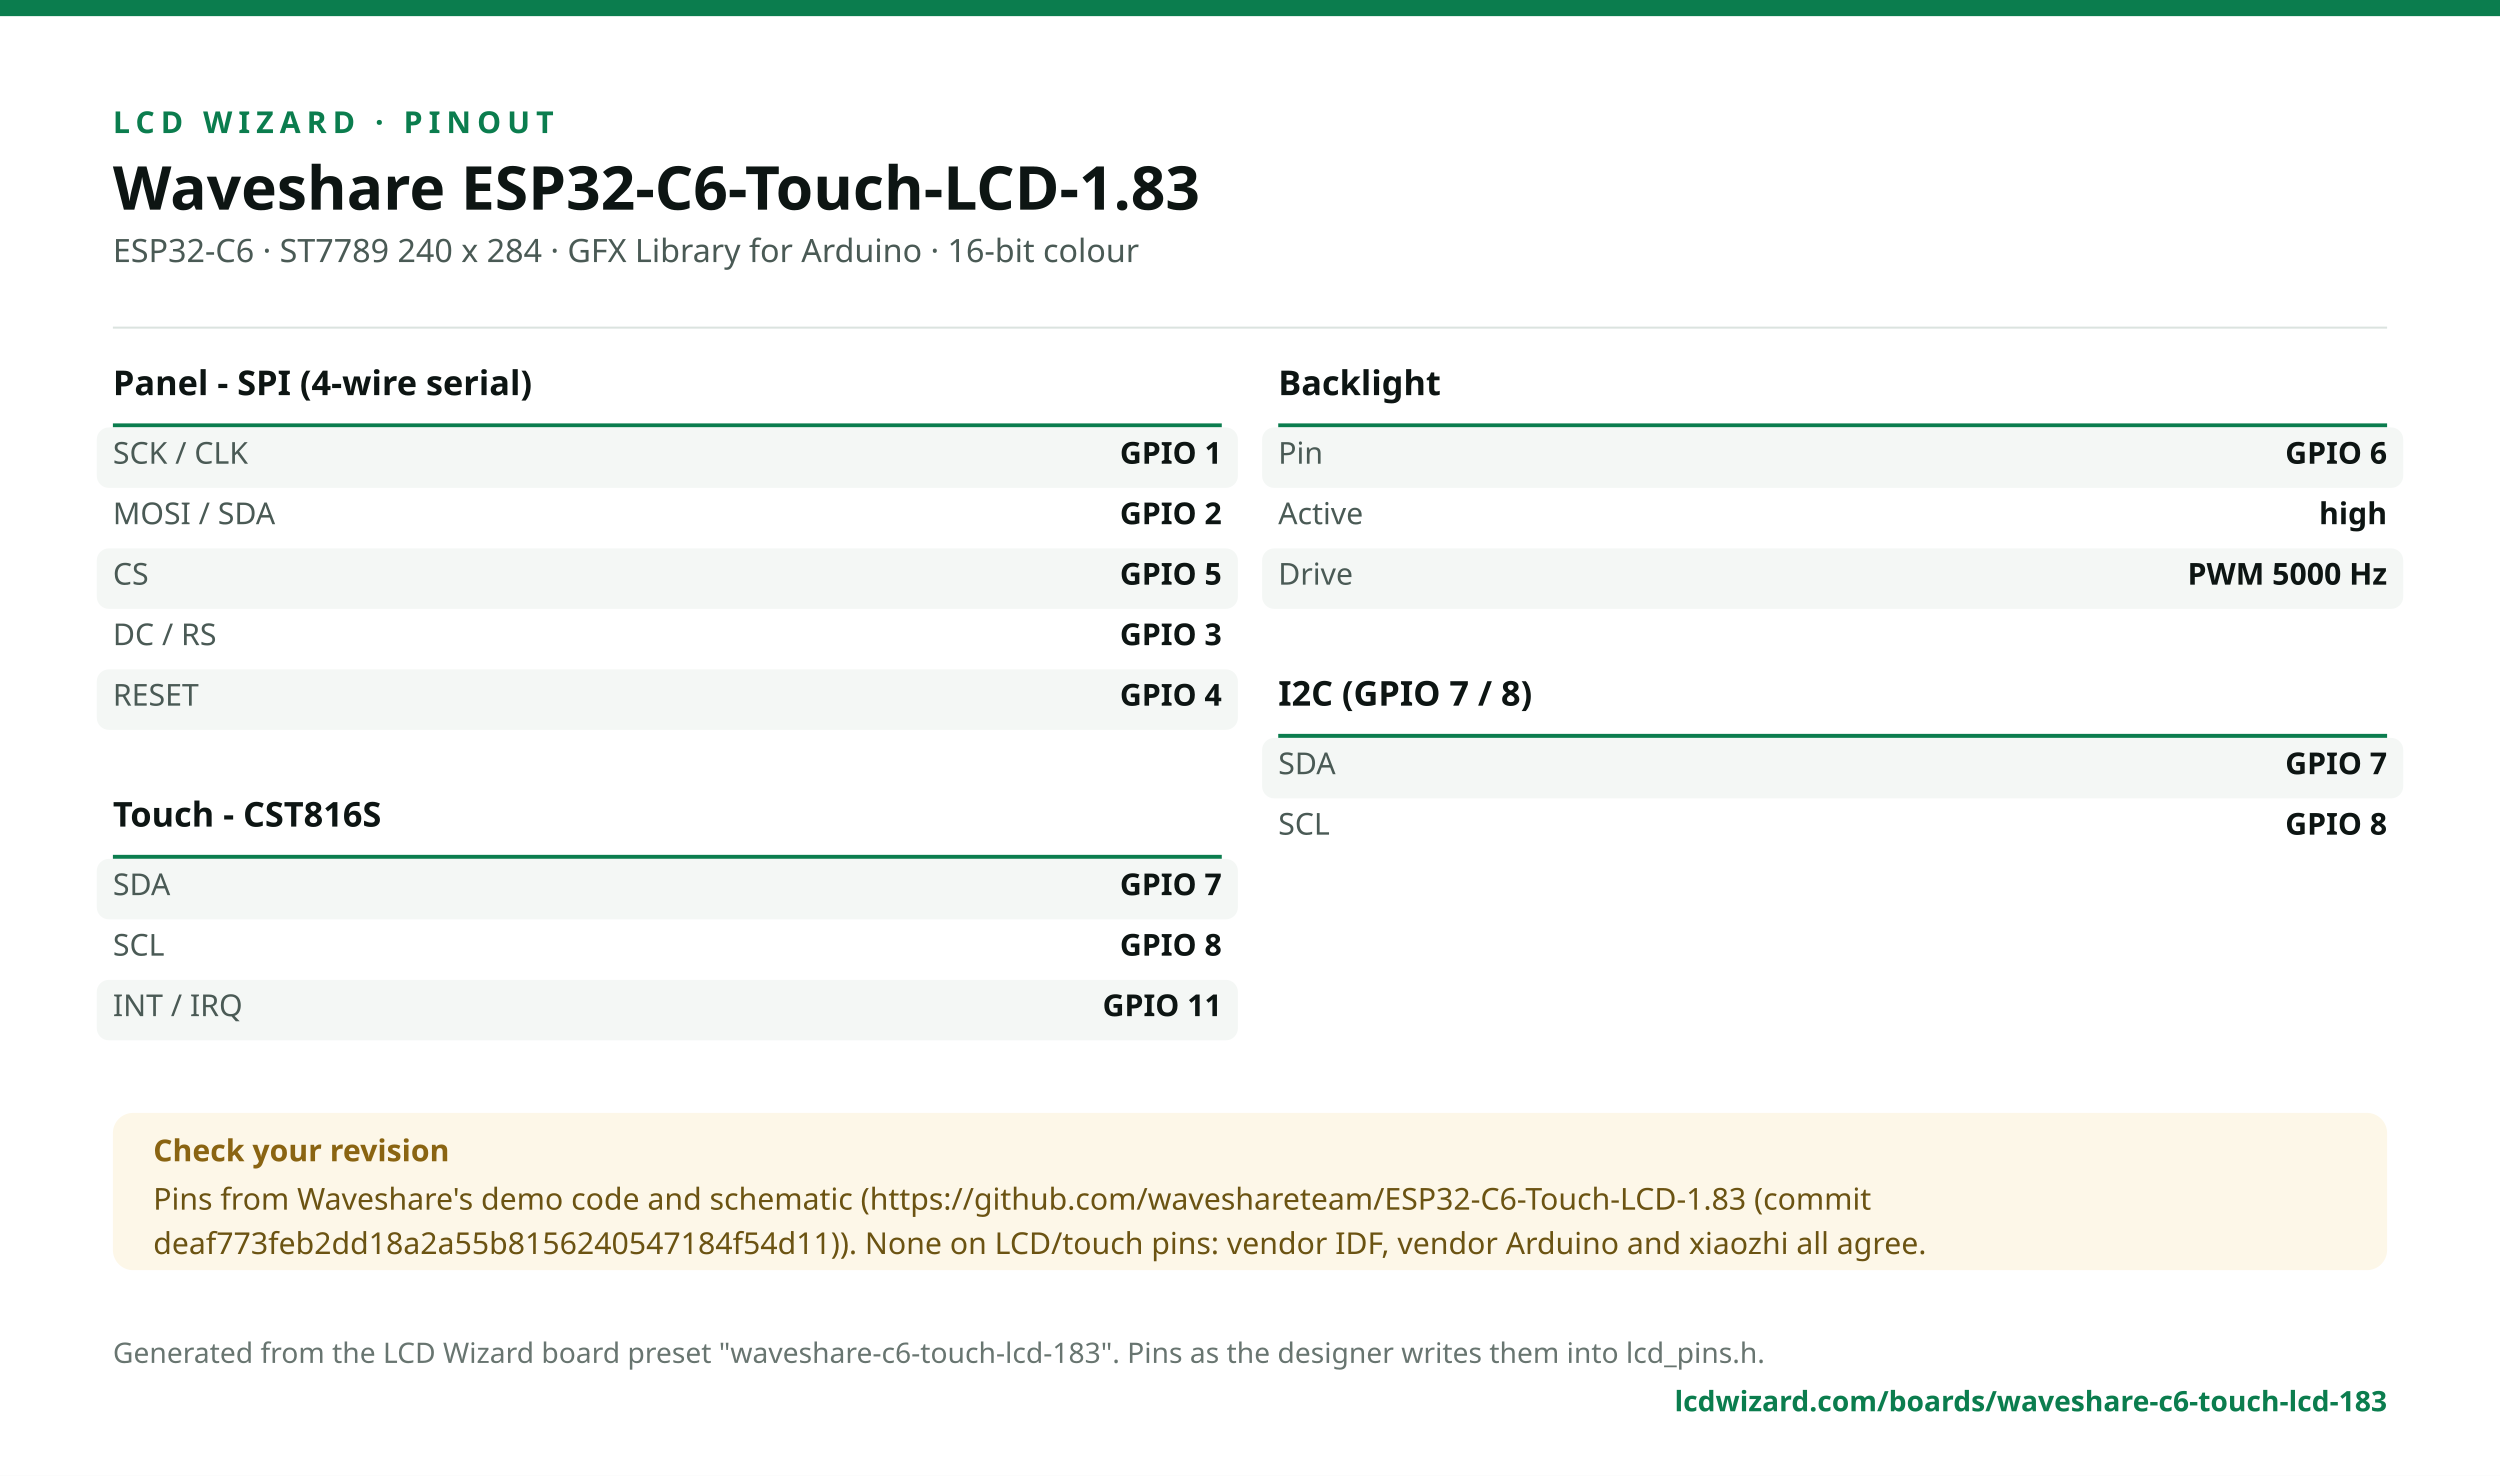
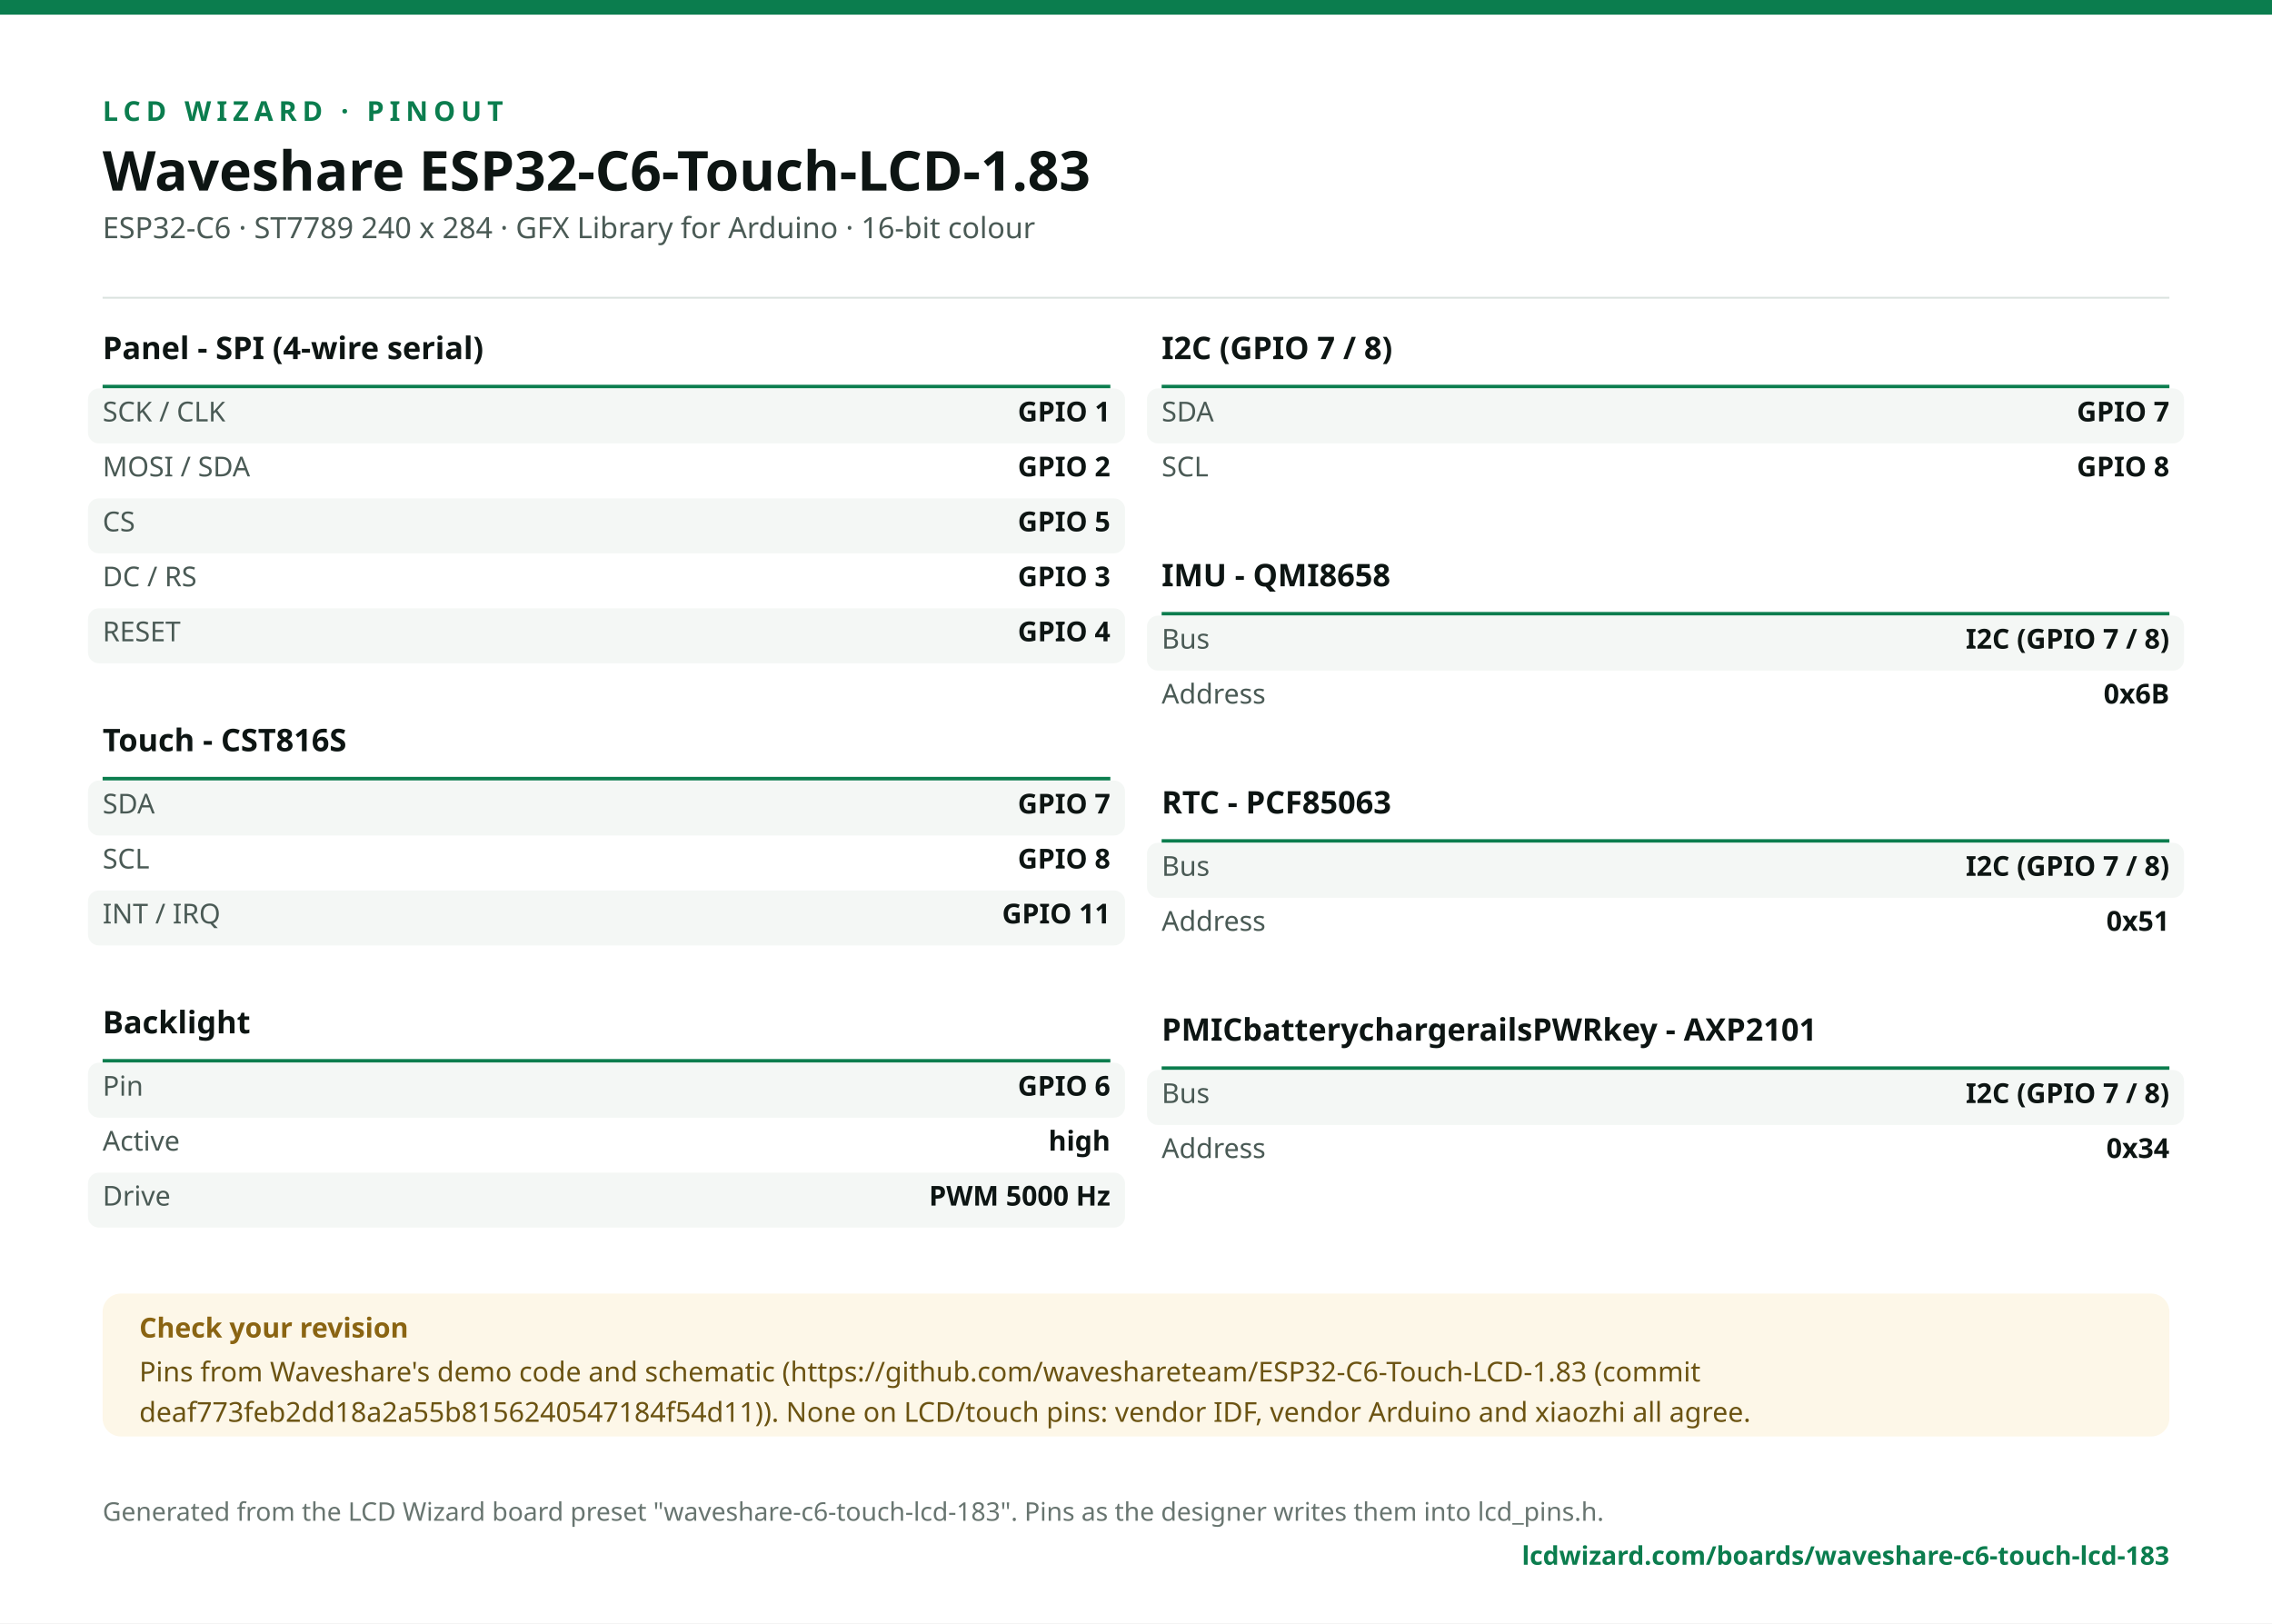
- <svg xmlns="http://www.w3.org/2000/svg" width="1240" height="732" viewBox="0 0 1240 732">
-   <rect width="1240" height="732" fill="#ffffff" />
+ <svg xmlns="http://www.w3.org/2000/svg" width="1240" height="886" viewBox="0 0 1240 886">
+   <rect width="1240" height="886" fill="#ffffff" />
  <rect x="0" y="0" width="1240" height="8" fill="#0b7d4e" />
  <text x="56" y="66" font-family="Montserrat" font-weight="700" font-size="15" letter-spacing="3" fill="#0b7d4e">LCD WIZARD  ·  PINOUT</text>
  <text x="56" y="104" font-family="Montserrat" font-weight="700" font-size="30" fill="#0d1513">Waveshare ESP32-C6-Touch-LCD-1.83</text>
  <text x="56" y="130" font-family="Montserrat" font-weight="500" font-size="16" fill="#4a5a55">ESP32-C6   ·   ST7789 240 x 284   ·   GFX Library for Arduino   ·   16-bit colour</text>
  <rect x="56" y="162" width="1128" height="1" fill="#dbe3df" />
  <text x="56" y="196" font-family="Montserrat" font-weight="700" font-size="17" fill="#0d1513">Panel - SPI (4-wire serial)</text>
  <rect x="56" y="210" width="550" height="2" fill="#0b7d4e" />
  <rect x="48" y="212" width="566" height="30" rx="6" fill="#f4f7f5" />
  <text x="56" y="230" font-family="Montserrat" font-weight="500" font-size="15" fill="#4a5a55">SCK / CLK</text>
  <text x="606" text-anchor="end" y="230" font-family="Montserrat" font-weight="700" font-size="15" fill="#0d1513">GPIO 1</text>
  <text x="56" y="260" font-family="Montserrat" font-weight="500" font-size="15" fill="#4a5a55">MOSI / SDA</text>
  <text x="606" text-anchor="end" y="260" font-family="Montserrat" font-weight="700" font-size="15" fill="#0d1513">GPIO 2</text>
  <rect x="48" y="272" width="566" height="30" rx="6" fill="#f4f7f5" />
  <text x="56" y="290" font-family="Montserrat" font-weight="500" font-size="15" fill="#4a5a55">CS</text>
  <text x="606" text-anchor="end" y="290" font-family="Montserrat" font-weight="700" font-size="15" fill="#0d1513">GPIO 5</text>
  <text x="56" y="320" font-family="Montserrat" font-weight="500" font-size="15" fill="#4a5a55">DC / RS</text>
  <text x="606" text-anchor="end" y="320" font-family="Montserrat" font-weight="700" font-size="15" fill="#0d1513">GPIO 3</text>
  <rect x="48" y="332" width="566" height="30" rx="6" fill="#f4f7f5" />
  <text x="56" y="350" font-family="Montserrat" font-weight="500" font-size="15" fill="#4a5a55">RESET</text>
  <text x="606" text-anchor="end" y="350" font-family="Montserrat" font-weight="700" font-size="15" fill="#0d1513">GPIO 4</text>
  <text x="56" y="410" font-family="Montserrat" font-weight="700" font-size="17" fill="#0d1513">Touch - CST816S</text>
  <rect x="56" y="424" width="550" height="2" fill="#0b7d4e" />
  <rect x="48" y="426" width="566" height="30" rx="6" fill="#f4f7f5" />
  <text x="56" y="444" font-family="Montserrat" font-weight="500" font-size="15" fill="#4a5a55">SDA</text>
  <text x="606" text-anchor="end" y="444" font-family="Montserrat" font-weight="700" font-size="15" fill="#0d1513">GPIO 7</text>
  <text x="56" y="474" font-family="Montserrat" font-weight="500" font-size="15" fill="#4a5a55">SCL</text>
  <text x="606" text-anchor="end" y="474" font-family="Montserrat" font-weight="700" font-size="15" fill="#0d1513">GPIO 8</text>
  <rect x="48" y="486" width="566" height="30" rx="6" fill="#f4f7f5" />
  <text x="56" y="504" font-family="Montserrat" font-weight="500" font-size="15" fill="#4a5a55">INT / IRQ</text>
  <text x="606" text-anchor="end" y="504" font-family="Montserrat" font-weight="700" font-size="15" fill="#0d1513">GPIO 11</text>
-   <text x="634" y="196" font-family="Montserrat" font-weight="700" font-size="17" fill="#0d1513">Backlight</text>
+   <text x="56" y="564" font-family="Montserrat" font-weight="700" font-size="17" fill="#0d1513">Backlight</text>
+   <rect x="56" y="578" width="550" height="2" fill="#0b7d4e" />
+   <rect x="48" y="580" width="566" height="30" rx="6" fill="#f4f7f5" />
+   <text x="56" y="598" font-family="Montserrat" font-weight="500" font-size="15" fill="#4a5a55">Pin</text>
+   <text x="606" text-anchor="end" y="598" font-family="Montserrat" font-weight="700" font-size="15" fill="#0d1513">GPIO 6</text>
+   <text x="56" y="628" font-family="Montserrat" font-weight="500" font-size="15" fill="#4a5a55">Active</text>
+   <text x="606" text-anchor="end" y="628" font-family="Montserrat" font-weight="700" font-size="15" fill="#0d1513">high</text>
+   <rect x="48" y="640" width="566" height="30" rx="6" fill="#f4f7f5" />
+   <text x="56" y="658" font-family="Montserrat" font-weight="500" font-size="15" fill="#4a5a55">Drive</text>
+   <text x="606" text-anchor="end" y="658" font-family="Montserrat" font-weight="700" font-size="15" fill="#0d1513">PWM 5000 Hz</text>
+   <text x="634" y="196" font-family="Montserrat" font-weight="700" font-size="17" fill="#0d1513">I2C (GPIO 7 / 8)</text>
  <rect x="634" y="210" width="550" height="2" fill="#0b7d4e" />
  <rect x="626" y="212" width="566" height="30" rx="6" fill="#f4f7f5" />
-   <text x="634" y="230" font-family="Montserrat" font-weight="500" font-size="15" fill="#4a5a55">Pin</text>
-   <text x="1184" text-anchor="end" y="230" font-family="Montserrat" font-weight="700" font-size="15" fill="#0d1513">GPIO 6</text>
-   <text x="634" y="260" font-family="Montserrat" font-weight="500" font-size="15" fill="#4a5a55">Active</text>
-   <text x="1184" text-anchor="end" y="260" font-family="Montserrat" font-weight="700" font-size="15" fill="#0d1513">high</text>
-   <rect x="626" y="272" width="566" height="30" rx="6" fill="#f4f7f5" />
-   <text x="634" y="290" font-family="Montserrat" font-weight="500" font-size="15" fill="#4a5a55">Drive</text>
-   <text x="1184" text-anchor="end" y="290" font-family="Montserrat" font-weight="700" font-size="15" fill="#0d1513">PWM 5000 Hz</text>
-   <text x="634" y="350" font-family="Montserrat" font-weight="700" font-size="17" fill="#0d1513">I2C (GPIO 7 / 8)</text>
-   <rect x="634" y="364" width="550" height="2" fill="#0b7d4e" />
-   <rect x="626" y="366" width="566" height="30" rx="6" fill="#f4f7f5" />
-   <text x="634" y="384" font-family="Montserrat" font-weight="500" font-size="15" fill="#4a5a55">SDA</text>
-   <text x="1184" text-anchor="end" y="384" font-family="Montserrat" font-weight="700" font-size="15" fill="#0d1513">GPIO 7</text>
-   <text x="634" y="414" font-family="Montserrat" font-weight="500" font-size="15" fill="#4a5a55">SCL</text>
-   <text x="1184" text-anchor="end" y="414" font-family="Montserrat" font-weight="700" font-size="15" fill="#0d1513">GPIO 8</text>
-   <rect x="56" y="552" width="1128" height="78" rx="10" fill="#fdf7e8" />
-   <text x="76" y="576" font-family="Montserrat" font-weight="700" font-size="15" fill="#8a6412">Check your revision</text>
-   <text x="76" y="600" font-family="Montserrat" font-weight="500" font-size="15" fill="#6b5312">Pins from Waveshare's demo code and schematic (https://github.com/waveshareteam/ESP32-C6-Touch-LCD-1.83 (commit</text>
-   <text x="76" y="622" font-family="Montserrat" font-weight="500" font-size="15" fill="#6b5312">deaf773feb2dd18a2a55b8156240547184f54d11)). None on LCD/touch pins: vendor IDF, vendor Arduino and xiaozhi all agree.</text>
-   <text x="56" y="676" font-family="Montserrat" font-weight="500" font-size="14" fill="#687570">Generated from the LCD Wizard board preset "waveshare-c6-touch-lcd-183". Pins as the designer writes them into lcd_pins.h.</text>
-   <text x="1184" text-anchor="end" y="700" font-family="Montserrat" font-weight="700" font-size="14" fill="#0b7d4e">lcdwizard.com/boards/waveshare-c6-touch-lcd-183</text>
+   <text x="634" y="230" font-family="Montserrat" font-weight="500" font-size="15" fill="#4a5a55">SDA</text>
+   <text x="1184" text-anchor="end" y="230" font-family="Montserrat" font-weight="700" font-size="15" fill="#0d1513">GPIO 7</text>
+   <text x="634" y="260" font-family="Montserrat" font-weight="500" font-size="15" fill="#4a5a55">SCL</text>
+   <text x="1184" text-anchor="end" y="260" font-family="Montserrat" font-weight="700" font-size="15" fill="#0d1513">GPIO 8</text>
+   <text x="634" y="320" font-family="Montserrat" font-weight="700" font-size="17" fill="#0d1513">IMU - QMI8658</text>
+   <rect x="634" y="334" width="550" height="2" fill="#0b7d4e" />
+   <rect x="626" y="336" width="566" height="30" rx="6" fill="#f4f7f5" />
+   <text x="634" y="354" font-family="Montserrat" font-weight="500" font-size="15" fill="#4a5a55">Bus</text>
+   <text x="1184" text-anchor="end" y="354" font-family="Montserrat" font-weight="700" font-size="15" fill="#0d1513">I2C (GPIO 7 / 8)</text>
+   <text x="634" y="384" font-family="Montserrat" font-weight="500" font-size="15" fill="#4a5a55">Address</text>
+   <text x="1184" text-anchor="end" y="384" font-family="Montserrat" font-weight="700" font-size="15" fill="#0d1513">0x6B</text>
+   <text x="634" y="444" font-family="Montserrat" font-weight="700" font-size="17" fill="#0d1513">RTC - PCF85063</text>
+   <rect x="634" y="458" width="550" height="2" fill="#0b7d4e" />
+   <rect x="626" y="460" width="566" height="30" rx="6" fill="#f4f7f5" />
+   <text x="634" y="478" font-family="Montserrat" font-weight="500" font-size="15" fill="#4a5a55">Bus</text>
+   <text x="1184" text-anchor="end" y="478" font-family="Montserrat" font-weight="700" font-size="15" fill="#0d1513">I2C (GPIO 7 / 8)</text>
+   <text x="634" y="508" font-family="Montserrat" font-weight="500" font-size="15" fill="#4a5a55">Address</text>
+   <text x="1184" text-anchor="end" y="508" font-family="Montserrat" font-weight="700" font-size="15" fill="#0d1513">0x51</text>
+   <text x="634" y="568" font-family="Montserrat" font-weight="700" font-size="17" fill="#0d1513">PMICbatterychargerailsPWRkey - AXP2101</text>
+   <rect x="634" y="582" width="550" height="2" fill="#0b7d4e" />
+   <rect x="626" y="584" width="566" height="30" rx="6" fill="#f4f7f5" />
+   <text x="634" y="602" font-family="Montserrat" font-weight="500" font-size="15" fill="#4a5a55">Bus</text>
+   <text x="1184" text-anchor="end" y="602" font-family="Montserrat" font-weight="700" font-size="15" fill="#0d1513">I2C (GPIO 7 / 8)</text>
+   <text x="634" y="632" font-family="Montserrat" font-weight="500" font-size="15" fill="#4a5a55">Address</text>
+   <text x="1184" text-anchor="end" y="632" font-family="Montserrat" font-weight="700" font-size="15" fill="#0d1513">0x34</text>
+   <rect x="56" y="706" width="1128" height="78" rx="10" fill="#fdf7e8" />
+   <text x="76" y="730" font-family="Montserrat" font-weight="700" font-size="15" fill="#8a6412">Check your revision</text>
+   <text x="76" y="754" font-family="Montserrat" font-weight="500" font-size="15" fill="#6b5312">Pins from Waveshare's demo code and schematic (https://github.com/waveshareteam/ESP32-C6-Touch-LCD-1.83 (commit</text>
+   <text x="76" y="776" font-family="Montserrat" font-weight="500" font-size="15" fill="#6b5312">deaf773feb2dd18a2a55b8156240547184f54d11)). None on LCD/touch pins: vendor IDF, vendor Arduino and xiaozhi all agree.</text>
+   <text x="56" y="830" font-family="Montserrat" font-weight="500" font-size="14" fill="#687570">Generated from the LCD Wizard board preset "waveshare-c6-touch-lcd-183". Pins as the designer writes them into lcd_pins.h.</text>
+   <text x="1184" text-anchor="end" y="854" font-family="Montserrat" font-weight="700" font-size="14" fill="#0b7d4e">lcdwizard.com/boards/waveshare-c6-touch-lcd-183</text>
</svg>
